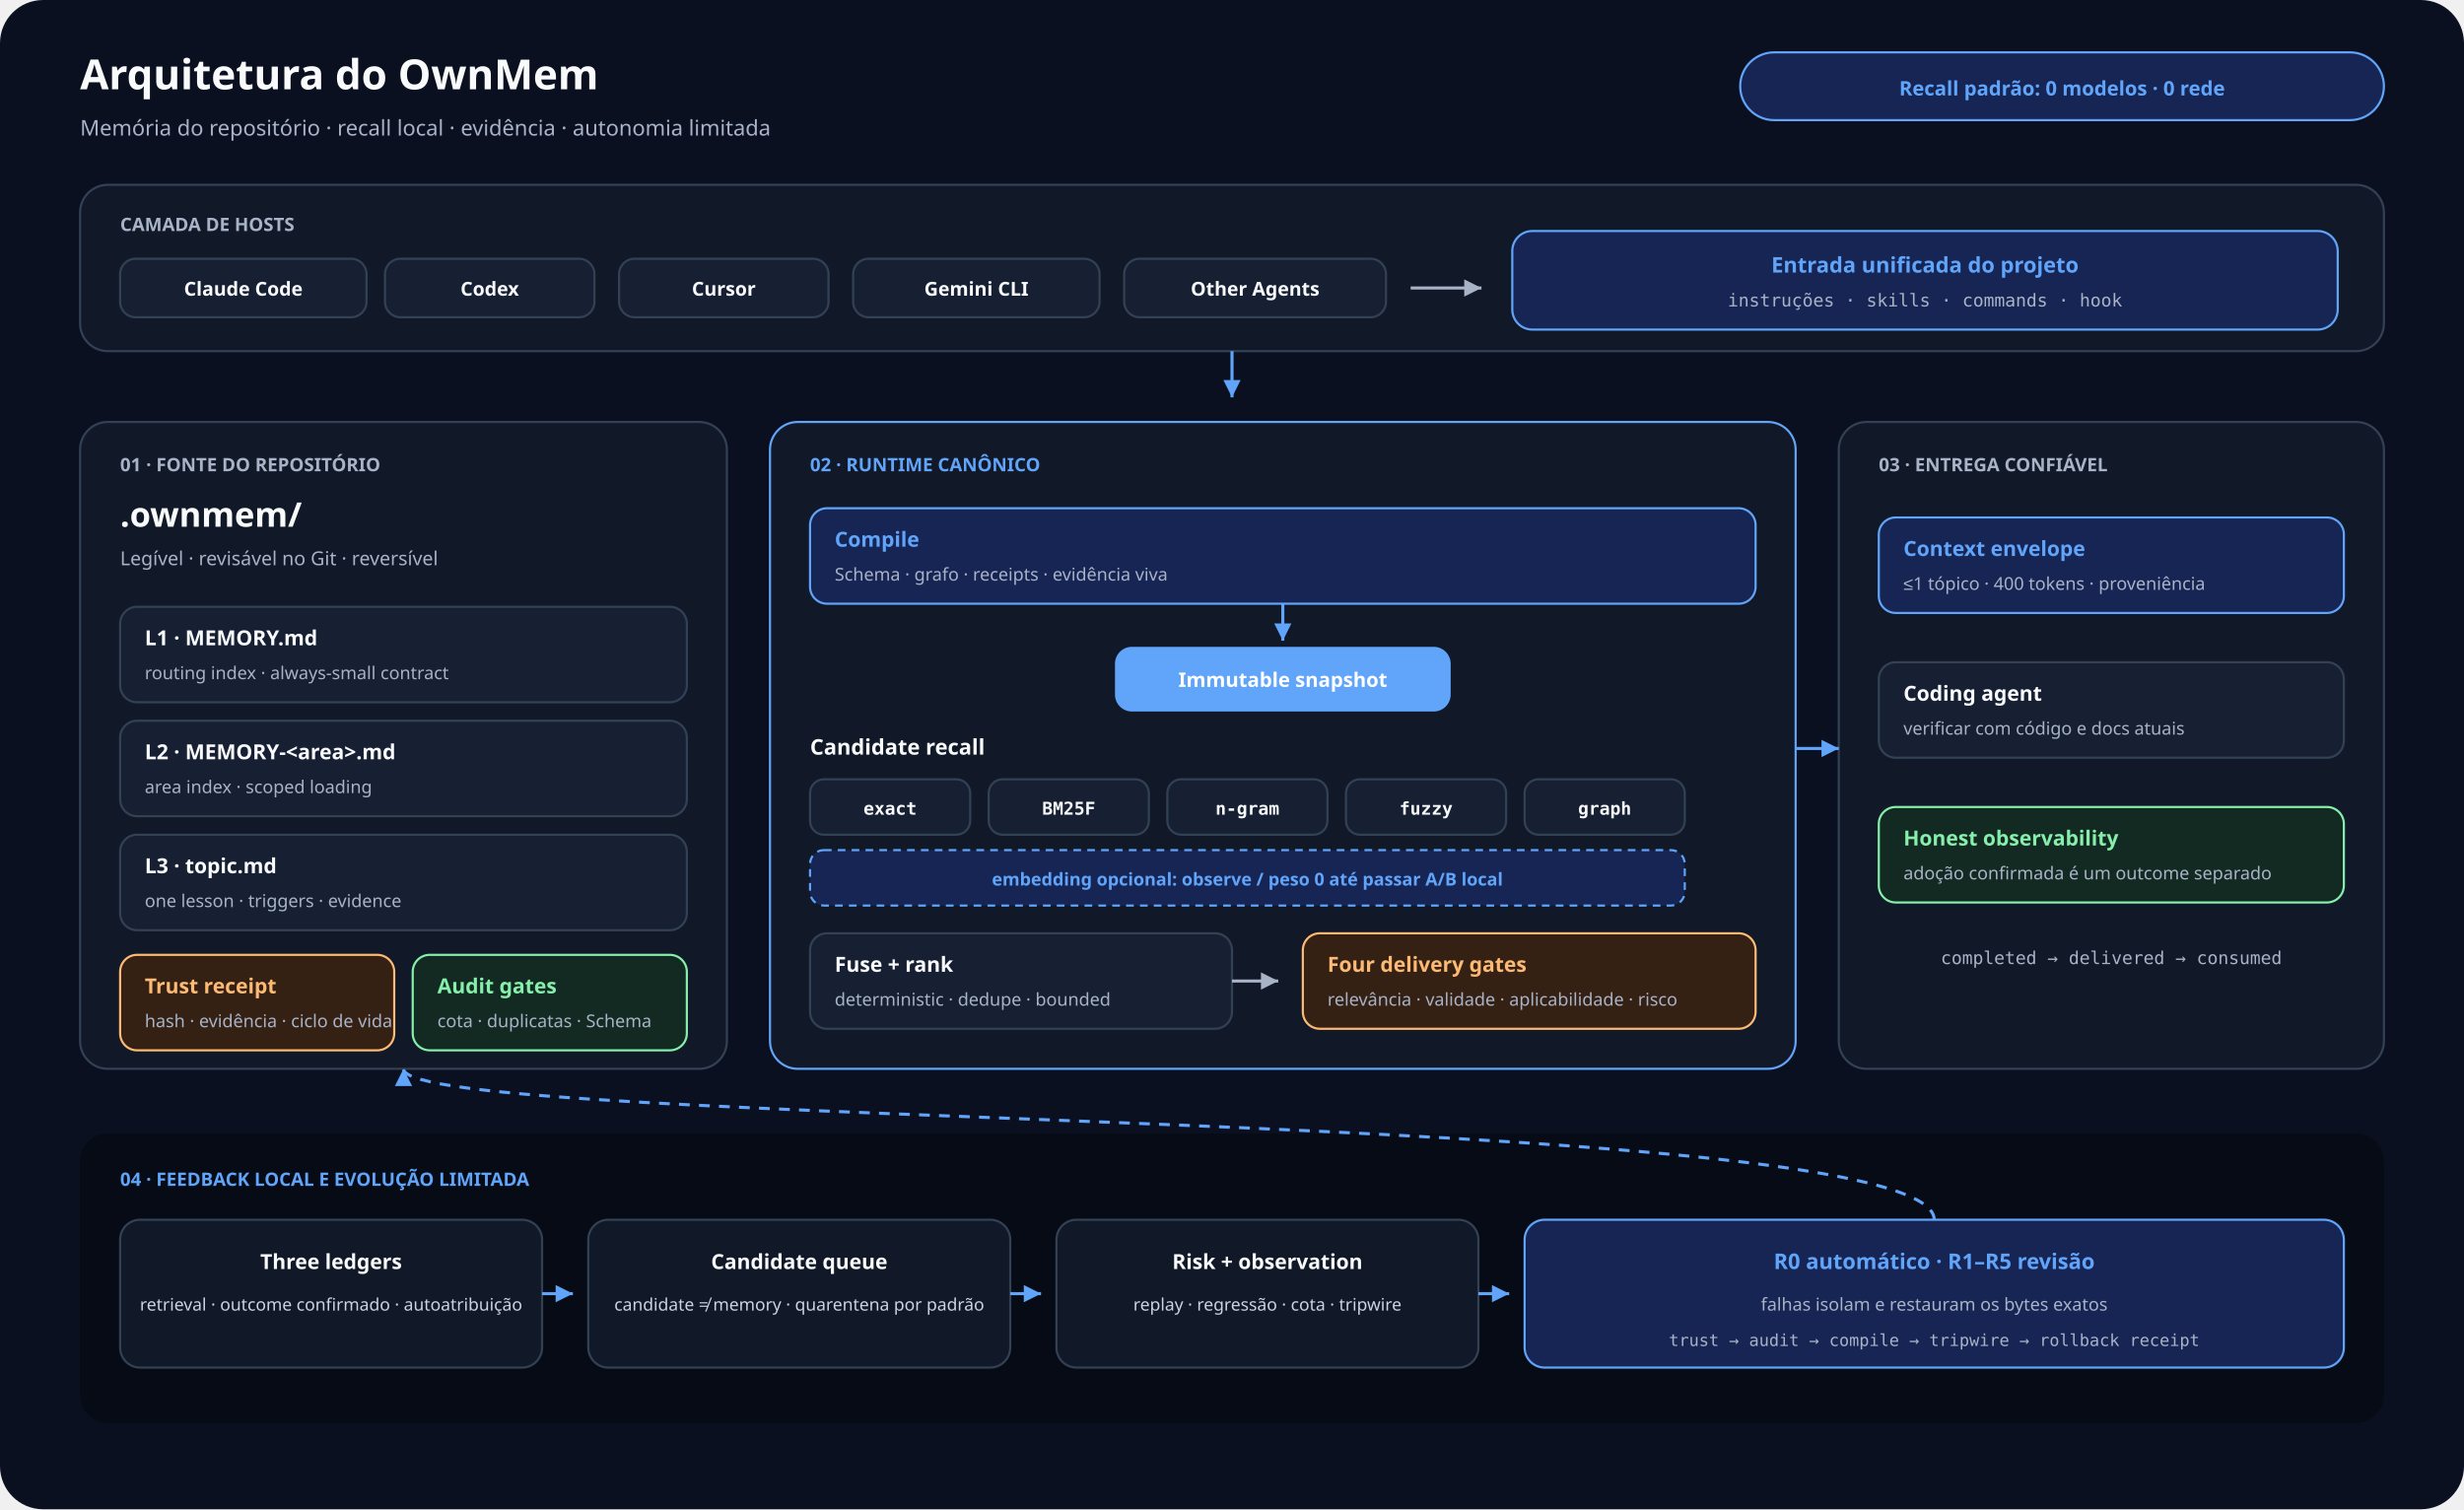
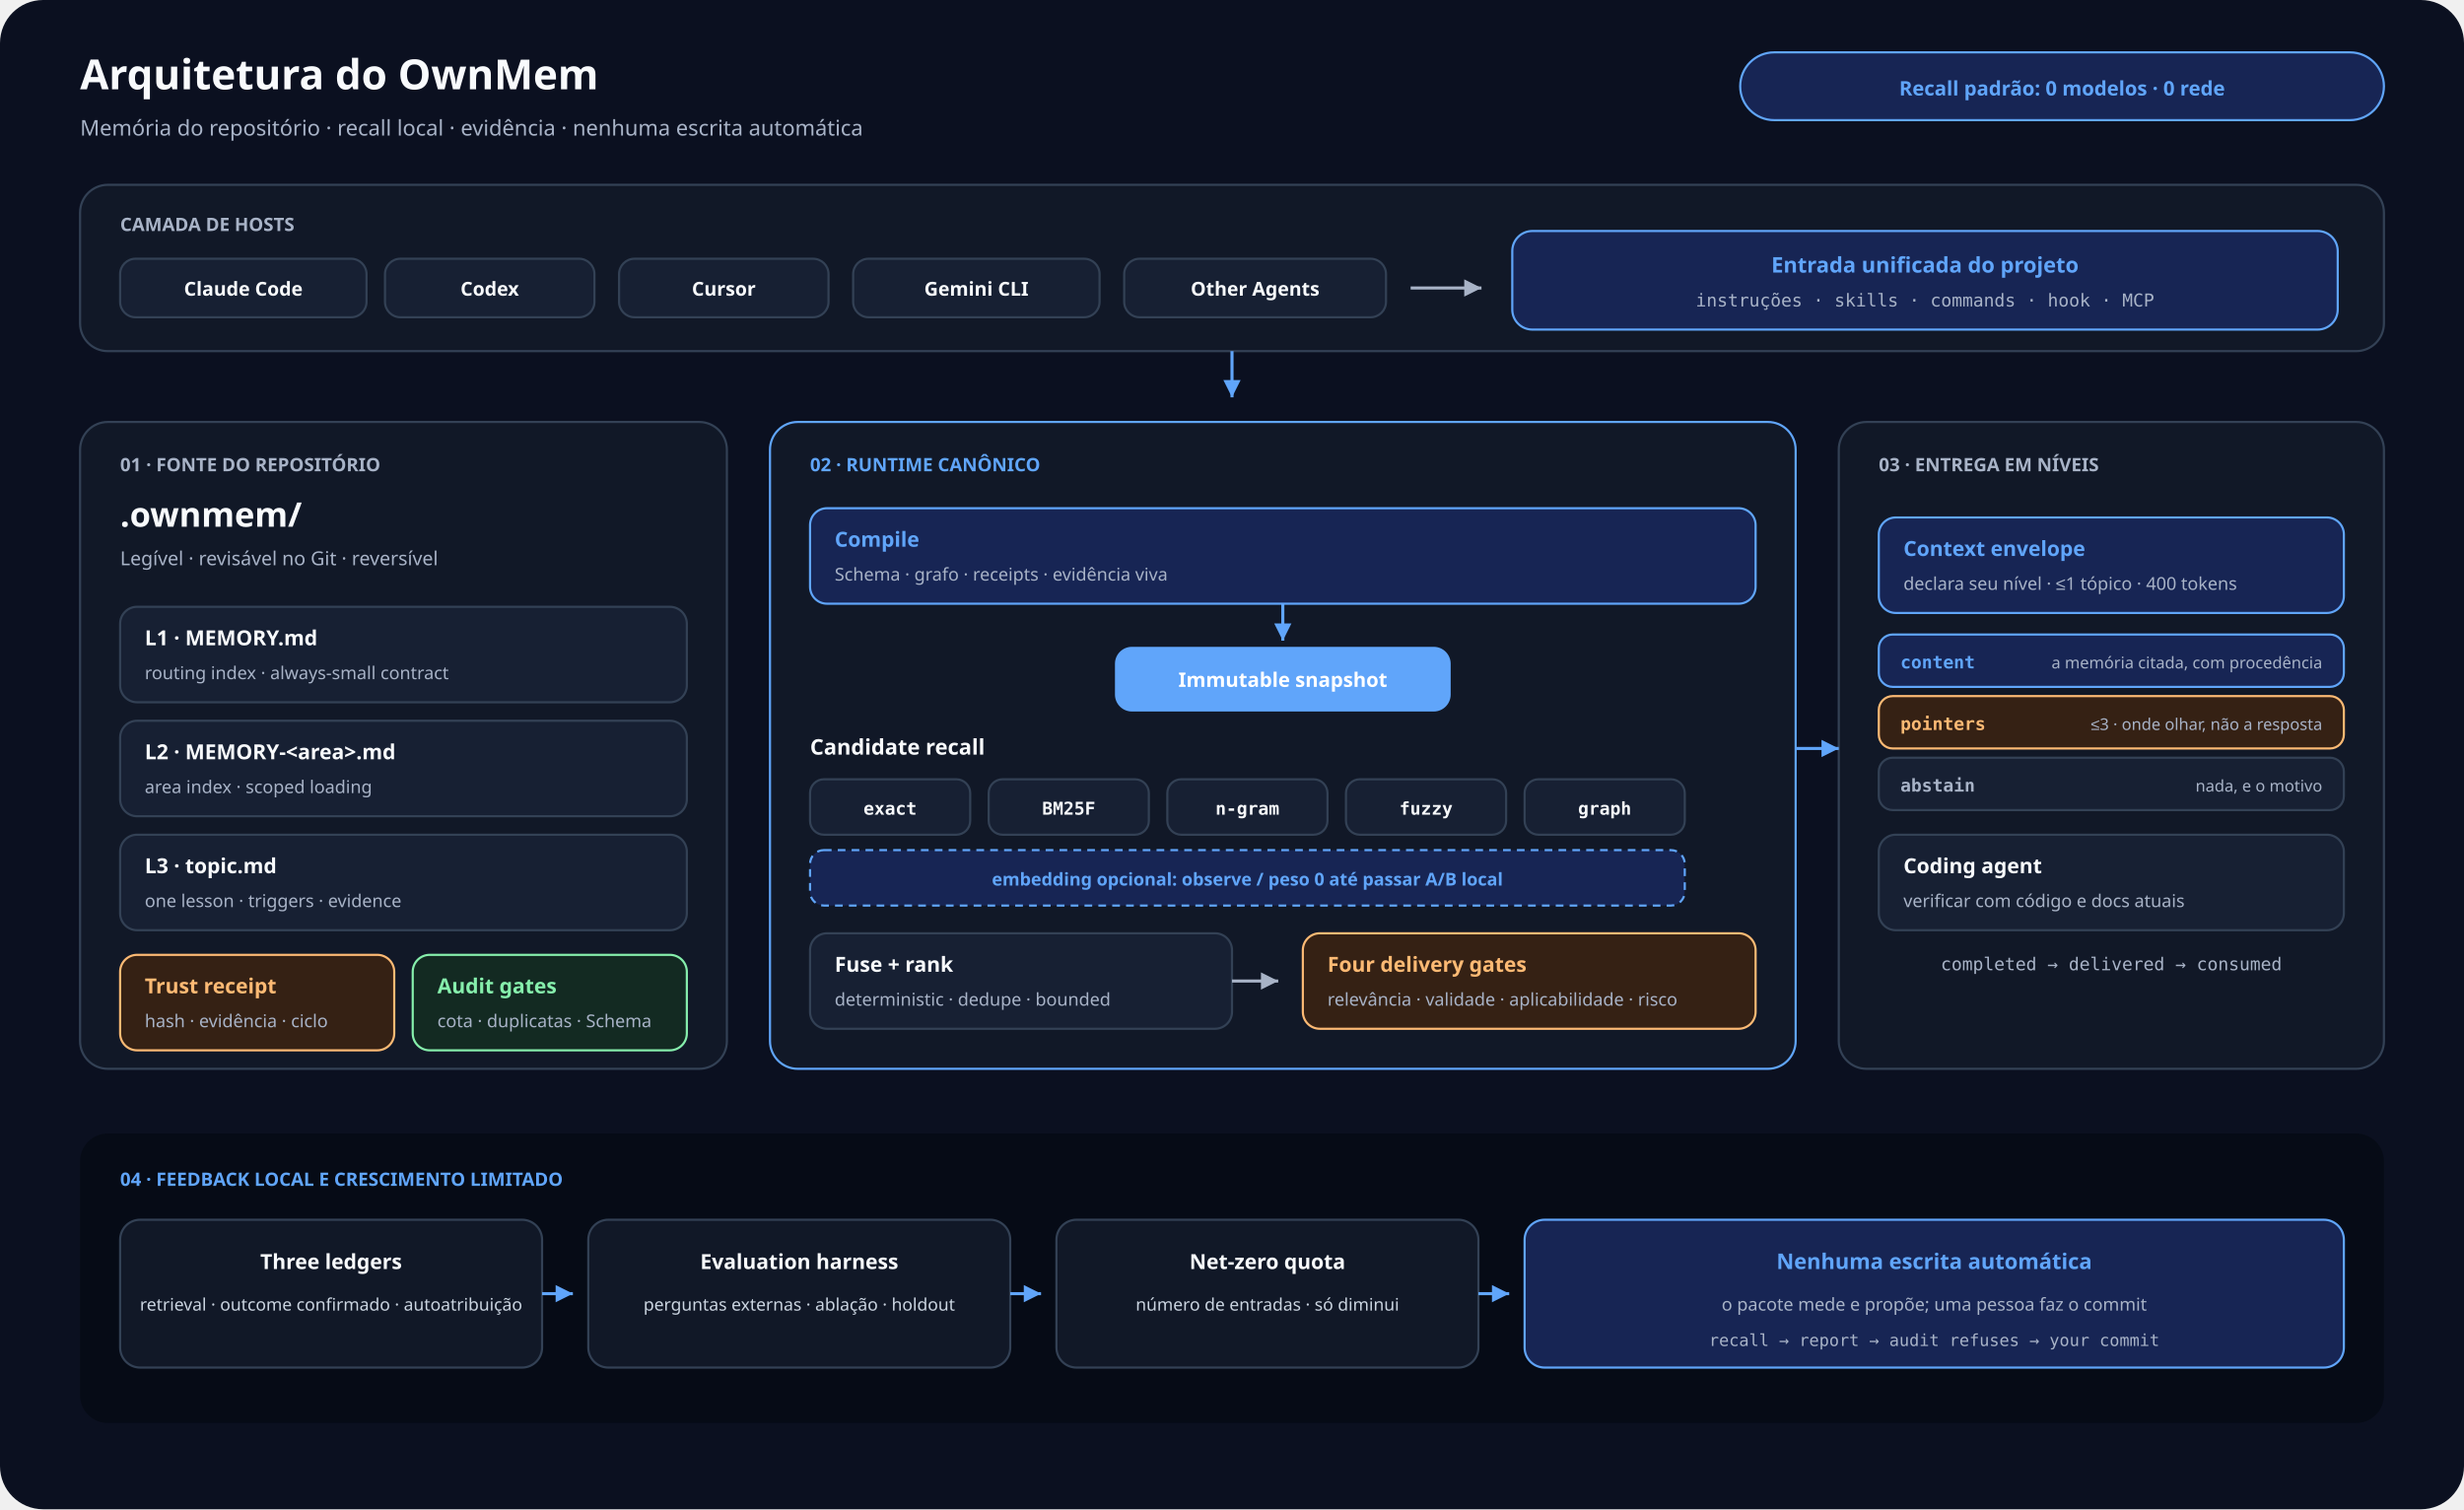
<svg xmlns="http://www.w3.org/2000/svg" viewBox="0 0 1600 980" role="img" aria-labelledby="title description" font-family="-apple-system, BlinkMacSystemFont, 'Segoe UI', 'Noto Sans', Arial, sans-serif">
  <defs>
    <marker id="arrow" viewBox="0 0 10 10" refX="8" refY="5" markerWidth="7" markerHeight="7" orient="auto-start-reverse">
      <path d="M 0 1 L 8 5 L 0 9 z" fill="#a8b3c7" />
    </marker>
    <marker id="arrowBlue" viewBox="0 0 10 10" refX="8" refY="5" markerWidth="7" markerHeight="7" orient="auto-start-reverse">
      <path d="M 0 1 L 8 5 L 0 9 z" fill="#60a5fa" />
    </marker>
  </defs>
  <rect x="0" y="0" width="1600" height="980" rx="28" fill="#0b1020" />
  <text x="52" y="58" text-anchor="start" font-size="27" font-weight="750" fill="#f8fafc">Arquitetura do OwnMem</text>
-   <text x="52" y="88" text-anchor="start" font-size="14" font-weight="500" fill="#a8b3c7">Memória do repositório · recall local · evidência · autonomia limitada</text>
+   <text x="52" y="88" text-anchor="start" font-size="14" font-weight="500" fill="#a8b3c7">Memória do repositório · recall local · evidência · nenhuma escrita automática</text>
  <rect x="1130" y="34" width="418" height="44" rx="22" fill="#172554" stroke="#60a5fa" stroke-width="1.4" />
  <text x="1339" y="62" text-anchor="middle" font-size="13" font-weight="650" fill="#60a5fa">Recall padrão: 0 modelos · 0 rede</text>
  <rect x="52" y="120" width="1496" height="108" rx="18" fill="#111827" stroke="#334155" stroke-width="1.4" />
  <text x="78" y="150" text-anchor="start" font-size="12" font-weight="750" fill="#a8b3c7">CAMADA DE HOSTS</text>
  <rect x="78" y="168" width="160" height="38" rx="10" fill="#172033" stroke="#334155" stroke-width="1.4" />
  <text x="158" y="192" text-anchor="middle" font-size="12.5" font-weight="650" fill="#f8fafc">Claude Code</text>
  <rect x="250" y="168" width="136" height="38" rx="10" fill="#172033" stroke="#334155" stroke-width="1.4" />
  <text x="318" y="192" text-anchor="middle" font-size="12.5" font-weight="650" fill="#f8fafc">Codex</text>
  <rect x="402" y="168" width="136" height="38" rx="10" fill="#172033" stroke="#334155" stroke-width="1.4" />
  <text x="470" y="192" text-anchor="middle" font-size="12.5" font-weight="650" fill="#f8fafc">Cursor</text>
  <rect x="554" y="168" width="160" height="38" rx="10" fill="#172033" stroke="#334155" stroke-width="1.4" />
  <text x="634" y="192" text-anchor="middle" font-size="12.5" font-weight="650" fill="#f8fafc">Gemini CLI</text>
  <rect x="730" y="168" width="170" height="38" rx="10" fill="#172033" stroke="#334155" stroke-width="1.4" />
  <text x="815" y="192" text-anchor="middle" font-size="12.5" font-weight="650" fill="#f8fafc">Other Agents</text>
  <path d="M 916 187 L 962 187" fill="none" stroke="#a8b3c7" stroke-width="2" marker-end="url(#arrow)" />
  <rect x="982" y="150" width="536" height="64" rx="13" fill="#172554" stroke="#60a5fa" stroke-width="1.4" />
  <text x="1250" y="177" text-anchor="middle" font-size="14" font-weight="700" fill="#60a5fa">Entrada unificada do projeto</text>
-   <text x="1250" y="199" text-anchor="middle" font-size="11.5" font-weight="400" font-family="ui-monospace, SFMono-Regular, Menlo, Consolas, monospace" fill="#a8b3c7">instruções · skills · commands · hook</text>
+   <text x="1250" y="199" text-anchor="middle" font-size="11.5" font-weight="400" font-family="ui-monospace, SFMono-Regular, Menlo, Consolas, monospace" fill="#a8b3c7">instruções · skills · commands · hook · MCP</text>
  <path d="M 800 228 L 800 258" fill="none" stroke="#60a5fa" stroke-width="2" marker-end="url(#arrowBlue)" />
  <rect x="52" y="274" width="420" height="420" rx="18" fill="#111827" stroke="#334155" stroke-width="1.4" />
  <text x="78" y="306" text-anchor="start" font-size="12" font-weight="750" fill="#a8b3c7">01 · FONTE DO REPOSITÓRIO</text>
  <text x="78" y="342" text-anchor="start" font-size="22" font-weight="750" fill="#f8fafc">.ownmem/</text>
  <text x="78" y="367" text-anchor="start" font-size="12.5" font-weight="400" fill="#a8b3c7">Legível · revisável no Git · reversível</text>
  <rect x="78" y="394" width="368" height="62" rx="11" fill="#172033" stroke="#334155" stroke-width="1.4" />
  <text x="94" y="419" text-anchor="start" font-size="13.5" font-weight="700" fill="#f8fafc">L1 · MEMORY.md</text>
  <text x="94" y="441" text-anchor="start" font-size="11.5" font-weight="400" fill="#a8b3c7">routing index · always-small contract</text>
  <rect x="78" y="468" width="368" height="62" rx="11" fill="#172033" stroke="#334155" stroke-width="1.4" />
  <text x="94" y="493" text-anchor="start" font-size="13.5" font-weight="700" fill="#f8fafc">L2 · MEMORY-&lt;area&gt;.md</text>
  <text x="94" y="515" text-anchor="start" font-size="11.5" font-weight="400" fill="#a8b3c7">area index · scoped loading</text>
  <rect x="78" y="542" width="368" height="62" rx="11" fill="#172033" stroke="#334155" stroke-width="1.4" />
  <text x="94" y="567" text-anchor="start" font-size="13.5" font-weight="700" fill="#f8fafc">L3 · topic.md</text>
  <text x="94" y="589" text-anchor="start" font-size="11.5" font-weight="400" fill="#a8b3c7">one lesson · triggers · evidence</text>
  <rect x="78" y="620" width="178" height="62" rx="11" fill="#352114" stroke="#fdba74" stroke-width="1.4" />
  <text x="94" y="645" text-anchor="start" font-size="13.5" font-weight="700" fill="#fdba74">Trust receipt</text>
-   <text x="94" y="667" text-anchor="start" font-size="11.5" font-weight="400" fill="#a8b3c7">hash · evidência · ciclo de vida</text>
+   <text x="94" y="667" text-anchor="start" font-size="11.5" font-weight="400" fill="#a8b3c7">hash · evidência · ciclo</text>
  <rect x="268" y="620" width="178" height="62" rx="11" fill="#132a22" stroke="#86efac" stroke-width="1.4" />
  <text x="284" y="645" text-anchor="start" font-size="13.5" font-weight="700" fill="#86efac">Audit gates</text>
  <text x="284" y="667" text-anchor="start" font-size="11.5" font-weight="400" fill="#a8b3c7">cota · duplicatas · Schema</text>
  <rect x="500" y="274" width="666" height="420" rx="18" fill="#111827" stroke="#60a5fa" stroke-width="1.4" />
  <text x="526" y="306" text-anchor="start" font-size="12" font-weight="750" fill="#60a5fa">02 · RUNTIME CANÔNICO</text>
  <rect x="526" y="330" width="614" height="62" rx="11" fill="#172554" stroke="#60a5fa" stroke-width="1.4" />
  <text x="542" y="355" text-anchor="start" font-size="13.5" font-weight="700" fill="#60a5fa">Compile</text>
  <text x="542" y="377" text-anchor="start" font-size="11.5" font-weight="400" fill="#a8b3c7">Schema · grafo · receipts · evidência viva</text>
  <path d="M 833 392 L 833 416" fill="none" stroke="#60a5fa" stroke-width="2" marker-end="url(#arrowBlue)" />
  <rect x="724" y="420" width="218" height="42" rx="11" fill="#60a5fa" />
  <text x="833" y="446" text-anchor="middle" font-size="13" font-weight="700" fill="#ffffff">Immutable snapshot</text>
  <text x="526" y="490" text-anchor="start" font-size="14" font-weight="700" fill="#f8fafc">Candidate recall</text>
  <rect x="526" y="506" width="104" height="36" rx="9" fill="#172033" stroke="#334155" stroke-width="1.4" />
  <text x="578" y="529" text-anchor="middle" font-size="11.5" font-weight="650" font-family="ui-monospace, SFMono-Regular, Menlo, Consolas, monospace" fill="#f8fafc">exact</text>
  <rect x="642" y="506" width="104" height="36" rx="9" fill="#172033" stroke="#334155" stroke-width="1.4" />
  <text x="694" y="529" text-anchor="middle" font-size="11.5" font-weight="650" font-family="ui-monospace, SFMono-Regular, Menlo, Consolas, monospace" fill="#f8fafc">BM25F</text>
  <rect x="758" y="506" width="104" height="36" rx="9" fill="#172033" stroke="#334155" stroke-width="1.4" />
  <text x="810" y="529" text-anchor="middle" font-size="11.5" font-weight="650" font-family="ui-monospace, SFMono-Regular, Menlo, Consolas, monospace" fill="#f8fafc">n-gram</text>
  <rect x="874" y="506" width="104" height="36" rx="9" fill="#172033" stroke="#334155" stroke-width="1.4" />
  <text x="926" y="529" text-anchor="middle" font-size="11.5" font-weight="650" font-family="ui-monospace, SFMono-Regular, Menlo, Consolas, monospace" fill="#f8fafc">fuzzy</text>
  <rect x="990" y="506" width="104" height="36" rx="9" fill="#172033" stroke="#334155" stroke-width="1.4" />
  <text x="1042" y="529" text-anchor="middle" font-size="11.5" font-weight="650" font-family="ui-monospace, SFMono-Regular, Menlo, Consolas, monospace" fill="#f8fafc">graph</text>
  <rect x="526" y="552" width="568" height="36" rx="9" fill="#172554" stroke="#60a5fa" stroke-width="1.4" stroke-dasharray="5 4" />
  <text x="810" y="575" text-anchor="middle" font-size="11.5" font-weight="600" fill="#60a5fa">embedding opcional: observe / peso 0 até passar A/B local</text>
  <rect x="526" y="606" width="274" height="62" rx="11" fill="#172033" stroke="#334155" stroke-width="1.4" />
  <text x="542" y="631" text-anchor="start" font-size="13.5" font-weight="700" fill="#f8fafc">Fuse + rank</text>
  <text x="542" y="653" text-anchor="start" font-size="11.5" font-weight="400" fill="#a8b3c7">deterministic · dedupe · bounded</text>
  <path d="M 800 637 L 830 637" fill="none" stroke="#a8b3c7" stroke-width="2" marker-end="url(#arrow)" />
  <rect x="846" y="606" width="294" height="62" rx="11" fill="#352114" stroke="#fdba74" stroke-width="1.4" />
  <text x="862" y="631" text-anchor="start" font-size="13.5" font-weight="700" fill="#fdba74">Four delivery gates</text>
  <text x="862" y="653" text-anchor="start" font-size="11.5" font-weight="400" fill="#a8b3c7">relevância · validade · aplicabilidade · risco</text>
  <rect x="1194" y="274" width="354" height="420" rx="18" fill="#111827" stroke="#334155" stroke-width="1.4" />
-   <text x="1220" y="306" text-anchor="start" font-size="12" font-weight="750" fill="#a8b3c7">03 · ENTREGA CONFIÁVEL</text>
+   <text x="1220" y="306" text-anchor="start" font-size="12" font-weight="750" fill="#a8b3c7">03 · ENTREGA EM NÍVEIS</text>
  <rect x="1220" y="336" width="302" height="62" rx="11" fill="#172554" stroke="#60a5fa" stroke-width="1.4" />
  <text x="1236" y="361" text-anchor="start" font-size="13.5" font-weight="700" fill="#60a5fa">Context envelope</text>
-   <text x="1236" y="383" text-anchor="start" font-size="11.5" font-weight="400" fill="#a8b3c7">≤1 tópico · 400 tokens · proveniência</text>
+   <text x="1236" y="383" text-anchor="start" font-size="11.5" font-weight="400" fill="#a8b3c7">declara seu nível · ≤1 tópico · 400 tokens</text>
  <path d="M 1166 486 L 1194 486" fill="none" stroke="#60a5fa" stroke-width="2" marker-end="url(#arrowBlue)" />
-   <rect x="1220" y="430" width="302" height="62" rx="11" fill="#172033" stroke="#334155" stroke-width="1.4" />
-   <text x="1236" y="455" text-anchor="start" font-size="13.5" font-weight="700" fill="#f8fafc">Coding agent</text>
-   <text x="1236" y="477" text-anchor="start" font-size="11.5" font-weight="400" fill="#a8b3c7">verificar com código e docs atuais</text>
-   <rect x="1220" y="524" width="302" height="62" rx="11" fill="#132a22" stroke="#86efac" stroke-width="1.4" />
-   <text x="1236" y="549" text-anchor="start" font-size="13.5" font-weight="700" fill="#86efac">Honest observability</text>
-   <text x="1236" y="571" text-anchor="start" font-size="11.5" font-weight="400" fill="#a8b3c7">adoção confirmada é um outcome separado</text>
-   <text x="1371" y="626" text-anchor="middle" font-size="11.5" font-weight="500" font-family="ui-monospace, SFMono-Regular, Menlo, Consolas, monospace" fill="#a8b3c7">completed → delivered → consumed</text>
+   <rect x="1220" y="412" width="302" height="34" rx="9" fill="#172554" stroke="#60a5fa" stroke-width="1.4" />
+   <text x="1234" y="434" text-anchor="start" font-size="11.5" font-weight="700" font-family="ui-monospace, SFMono-Regular, Menlo, Consolas, monospace" fill="#60a5fa">content</text>
+   <text x="1508" y="434" text-anchor="end" font-size="10.5" font-weight="400" fill="#a8b3c7">a memória citada, com procedência</text>
+   <rect x="1220" y="452" width="302" height="34" rx="9" fill="#352114" stroke="#fdba74" stroke-width="1.4" />
+   <text x="1234" y="474" text-anchor="start" font-size="11.5" font-weight="700" font-family="ui-monospace, SFMono-Regular, Menlo, Consolas, monospace" fill="#fdba74">pointers</text>
+   <text x="1508" y="474" text-anchor="end" font-size="10.5" font-weight="400" fill="#a8b3c7">≤3 · onde olhar, não a resposta</text>
+   <rect x="1220" y="492" width="302" height="34" rx="9" fill="#172033" stroke="#334155" stroke-width="1.4" />
+   <text x="1234" y="514" text-anchor="start" font-size="11.5" font-weight="700" font-family="ui-monospace, SFMono-Regular, Menlo, Consolas, monospace" fill="#a8b3c7">abstain</text>
+   <text x="1508" y="514" text-anchor="end" font-size="10.5" font-weight="400" fill="#a8b3c7">nada, e o motivo</text>
+   <rect x="1220" y="542" width="302" height="62" rx="11" fill="#172033" stroke="#334155" stroke-width="1.4" />
+   <text x="1236" y="567" text-anchor="start" font-size="13.5" font-weight="700" fill="#f8fafc">Coding agent</text>
+   <text x="1236" y="589" text-anchor="start" font-size="11.5" font-weight="400" fill="#a8b3c7">verificar com código e docs atuais</text>
+   <text x="1371" y="630" text-anchor="middle" font-size="11.5" font-weight="500" font-family="ui-monospace, SFMono-Regular, Menlo, Consolas, monospace" fill="#a8b3c7">completed → delivered → consumed</text>
  <rect x="52" y="736" width="1496" height="188" rx="18" fill="#060b16" />
-   <text x="78" y="770" text-anchor="start" font-size="12" font-weight="750" fill="#60a5fa">04 · FEEDBACK LOCAL E EVOLUÇÃO LIMITADA</text>
+   <text x="78" y="770" text-anchor="start" font-size="12" font-weight="750" fill="#60a5fa">04 · FEEDBACK LOCAL E CRESCIMENTO LIMITADO</text>
  <rect x="78" y="792" width="274" height="96" rx="13" fill="#111827" stroke="#334155" stroke-width="1.4" />
  <text x="215" y="824" text-anchor="middle" font-size="13.5" font-weight="700" fill="#f8fafc">Three ledgers</text>
  <text x="215" y="851" text-anchor="middle" font-size="11.2" font-weight="400" fill="#cbd5e1">retrieval · outcome confirmado · autoatribuição</text>
  <rect x="382" y="792" width="274" height="96" rx="13" fill="#111827" stroke="#334155" stroke-width="1.4" />
-   <text x="519" y="824" text-anchor="middle" font-size="13.5" font-weight="700" fill="#f8fafc">Candidate queue</text>
-   <text x="519" y="851" text-anchor="middle" font-size="11.2" font-weight="400" fill="#cbd5e1">candidate ≠ memory · quarentena por padrão</text>
+   <text x="519" y="824" text-anchor="middle" font-size="13.5" font-weight="700" fill="#f8fafc">Evaluation harness</text>
+   <text x="519" y="851" text-anchor="middle" font-size="11.2" font-weight="400" fill="#cbd5e1">perguntas externas · ablação · holdout</text>
  <rect x="686" y="792" width="274" height="96" rx="13" fill="#111827" stroke="#334155" stroke-width="1.4" />
-   <text x="823" y="824" text-anchor="middle" font-size="13.5" font-weight="700" fill="#f8fafc">Risk + observation</text>
-   <text x="823" y="851" text-anchor="middle" font-size="11.2" font-weight="400" fill="#cbd5e1">replay · regressão · cota · tripwire</text>
+   <text x="823" y="824" text-anchor="middle" font-size="13.5" font-weight="700" fill="#f8fafc">Net-zero quota</text>
+   <text x="823" y="851" text-anchor="middle" font-size="11.2" font-weight="400" fill="#cbd5e1">número de entradas · só diminui</text>
  <path d="M 352 840 L 372 840" fill="none" stroke="#60a5fa" stroke-width="2" marker-end="url(#arrowBlue)" />
  <path d="M 656 840 L 676 840" fill="none" stroke="#60a5fa" stroke-width="2" marker-end="url(#arrowBlue)" />
  <path d="M 960 840 L 980 840" fill="none" stroke="#60a5fa" stroke-width="2" marker-end="url(#arrowBlue)" />
  <rect x="990" y="792" width="532" height="96" rx="13" fill="#172554" stroke="#60a5fa" stroke-width="1.4" />
-   <text x="1256" y="824" text-anchor="middle" font-size="14" font-weight="750" fill="#60a5fa">R0 automático · R1–R5 revisão</text>
-   <text x="1256" y="851" text-anchor="middle" font-size="11.5" font-weight="500" fill="#a8b3c7">falhas isolam e restauram os bytes exatos</text>
-   <text x="1256" y="874" text-anchor="middle" font-size="10.8" font-weight="500" font-family="ui-monospace, SFMono-Regular, Menlo, Consolas, monospace" fill="#a8b3c7">trust → audit → compile → tripwire → rollback receipt</text>
-   <path d="M 1256 792 C 1256 718, 262 734, 262 694" fill="none" stroke="#60a5fa" stroke-width="2" stroke-dasharray="7 6" marker-end="url(#arrowBlue)" />
+   <text x="1256" y="824" text-anchor="middle" font-size="14" font-weight="750" fill="#60a5fa">Nenhuma escrita automática</text>
+   <text x="1256" y="851" text-anchor="middle" font-size="11.5" font-weight="500" fill="#a8b3c7">o pacote mede e propõe; uma pessoa faz o commit</text>
+   <text x="1256" y="874" text-anchor="middle" font-size="10.8" font-weight="500" font-family="ui-monospace, SFMono-Regular, Menlo, Consolas, monospace" fill="#a8b3c7">recall → report → audit refuses → your commit</text>
</svg>
